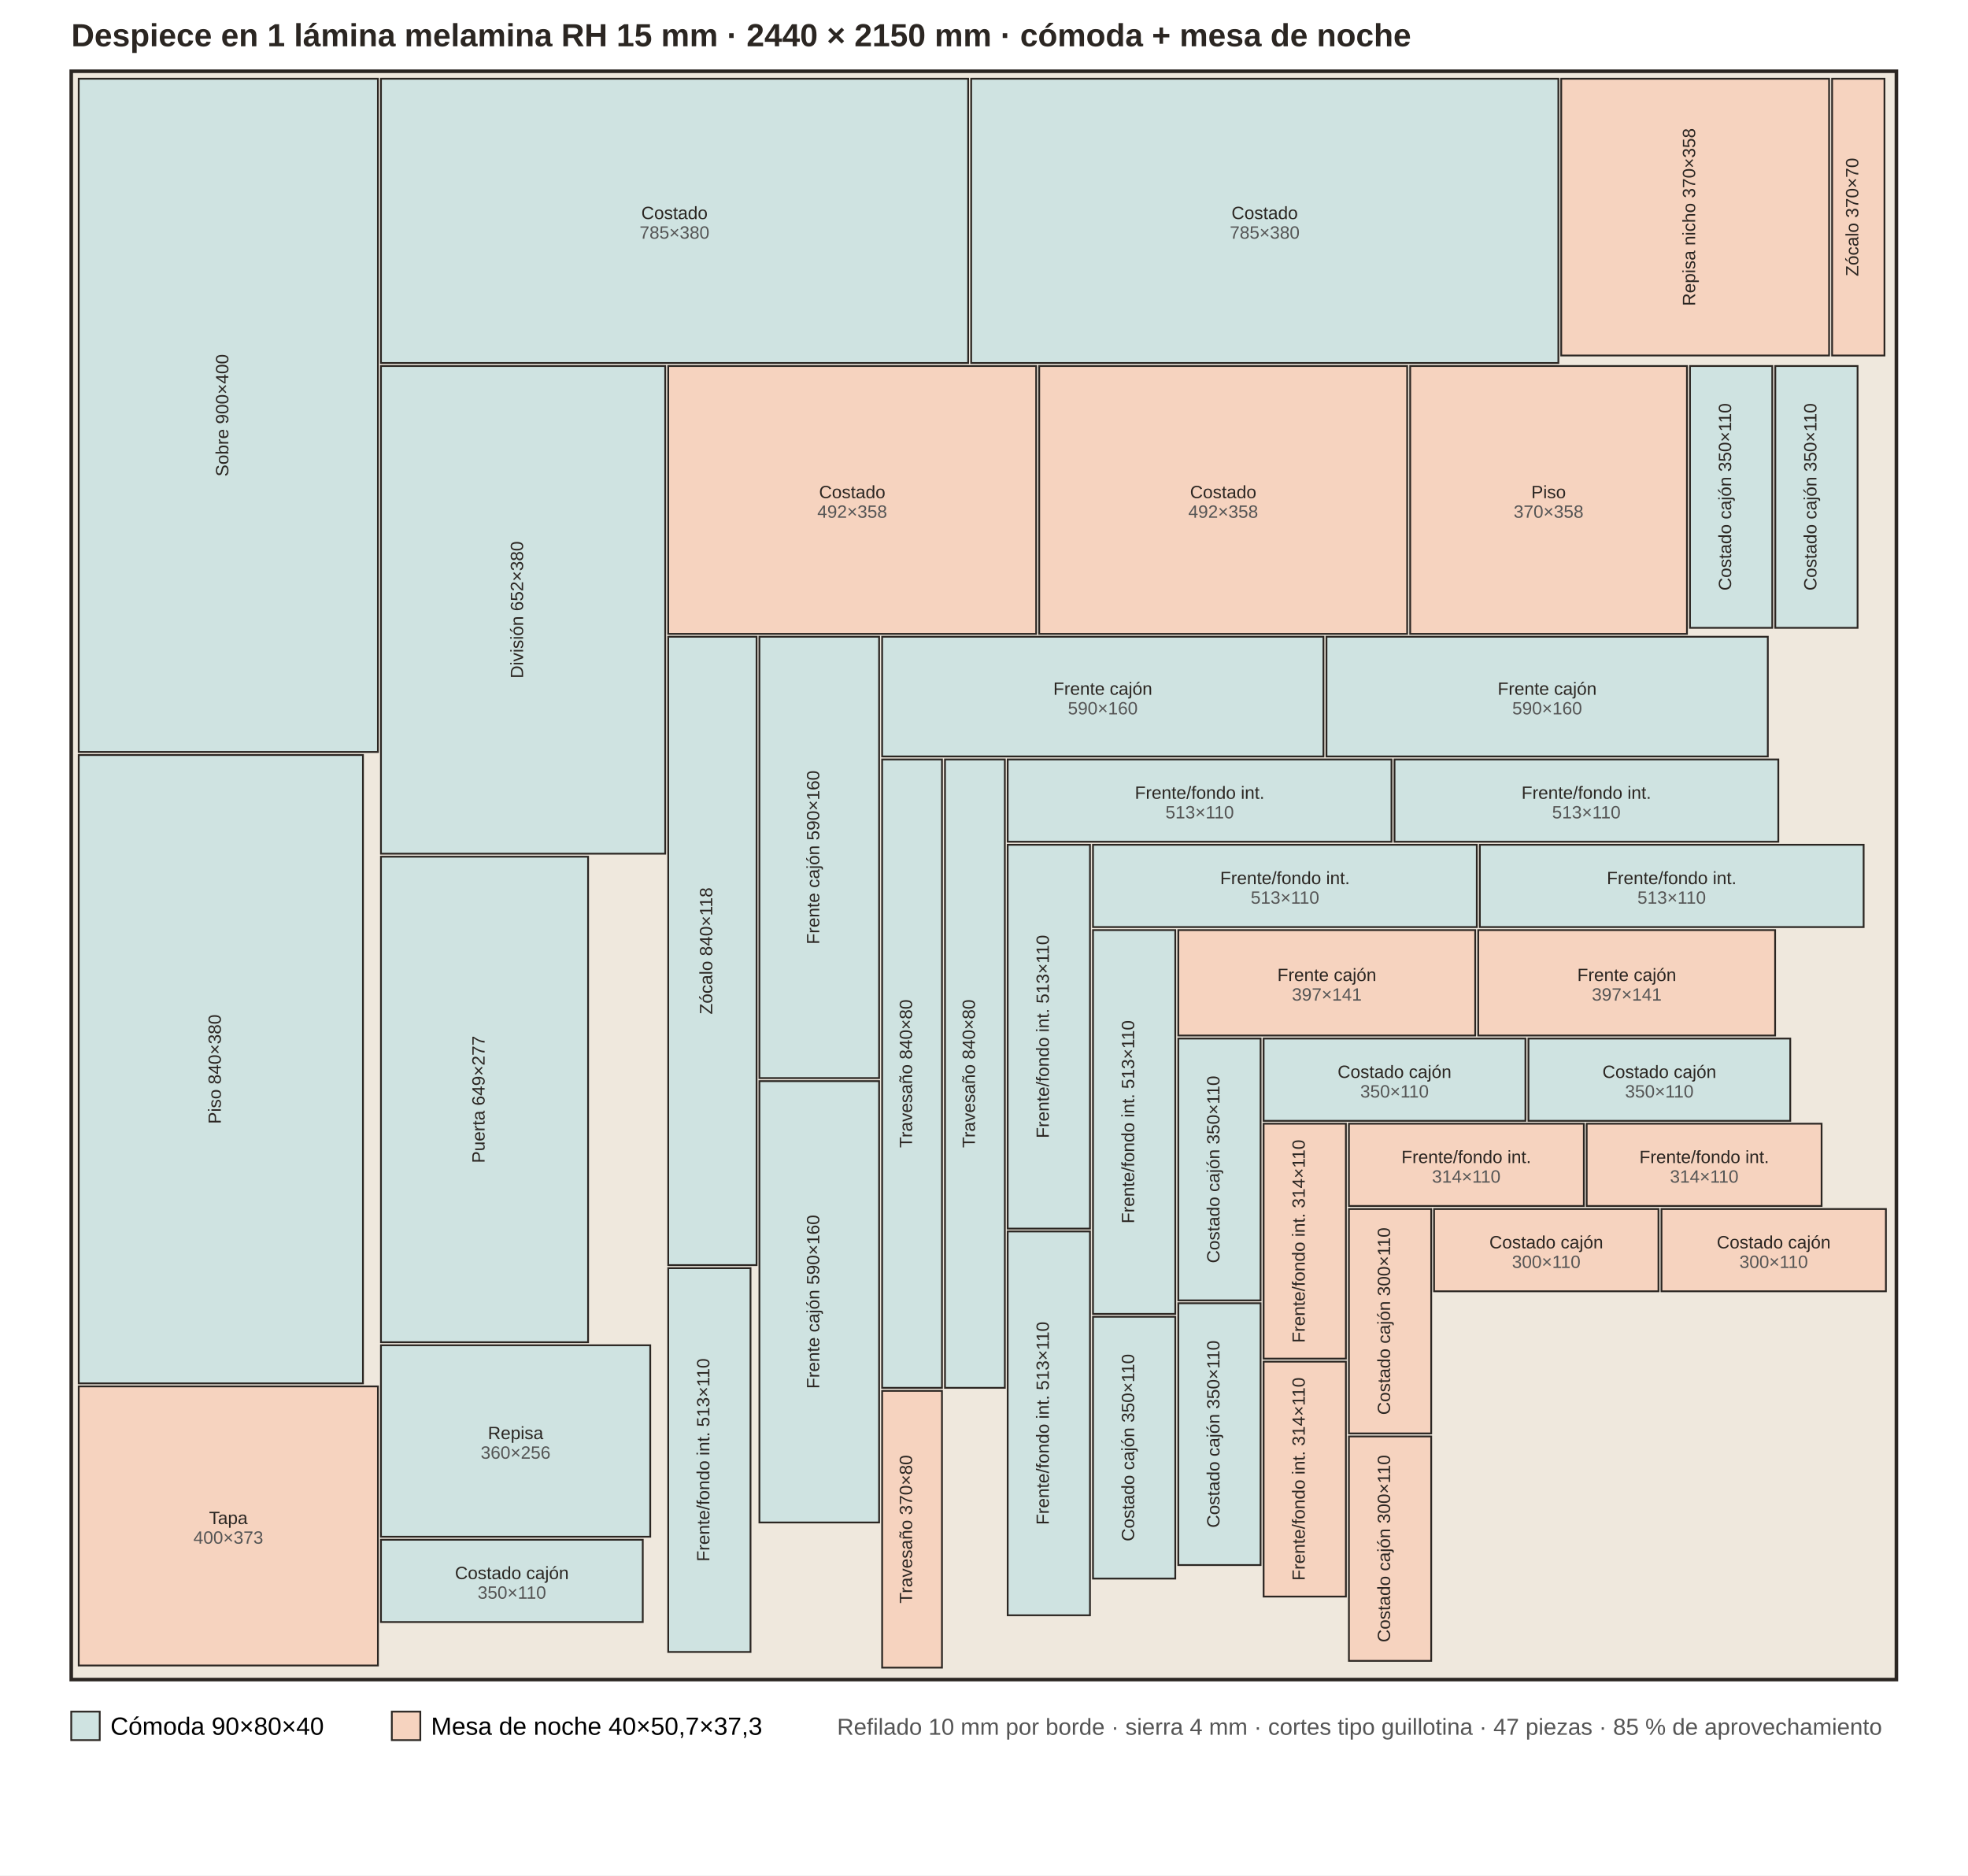
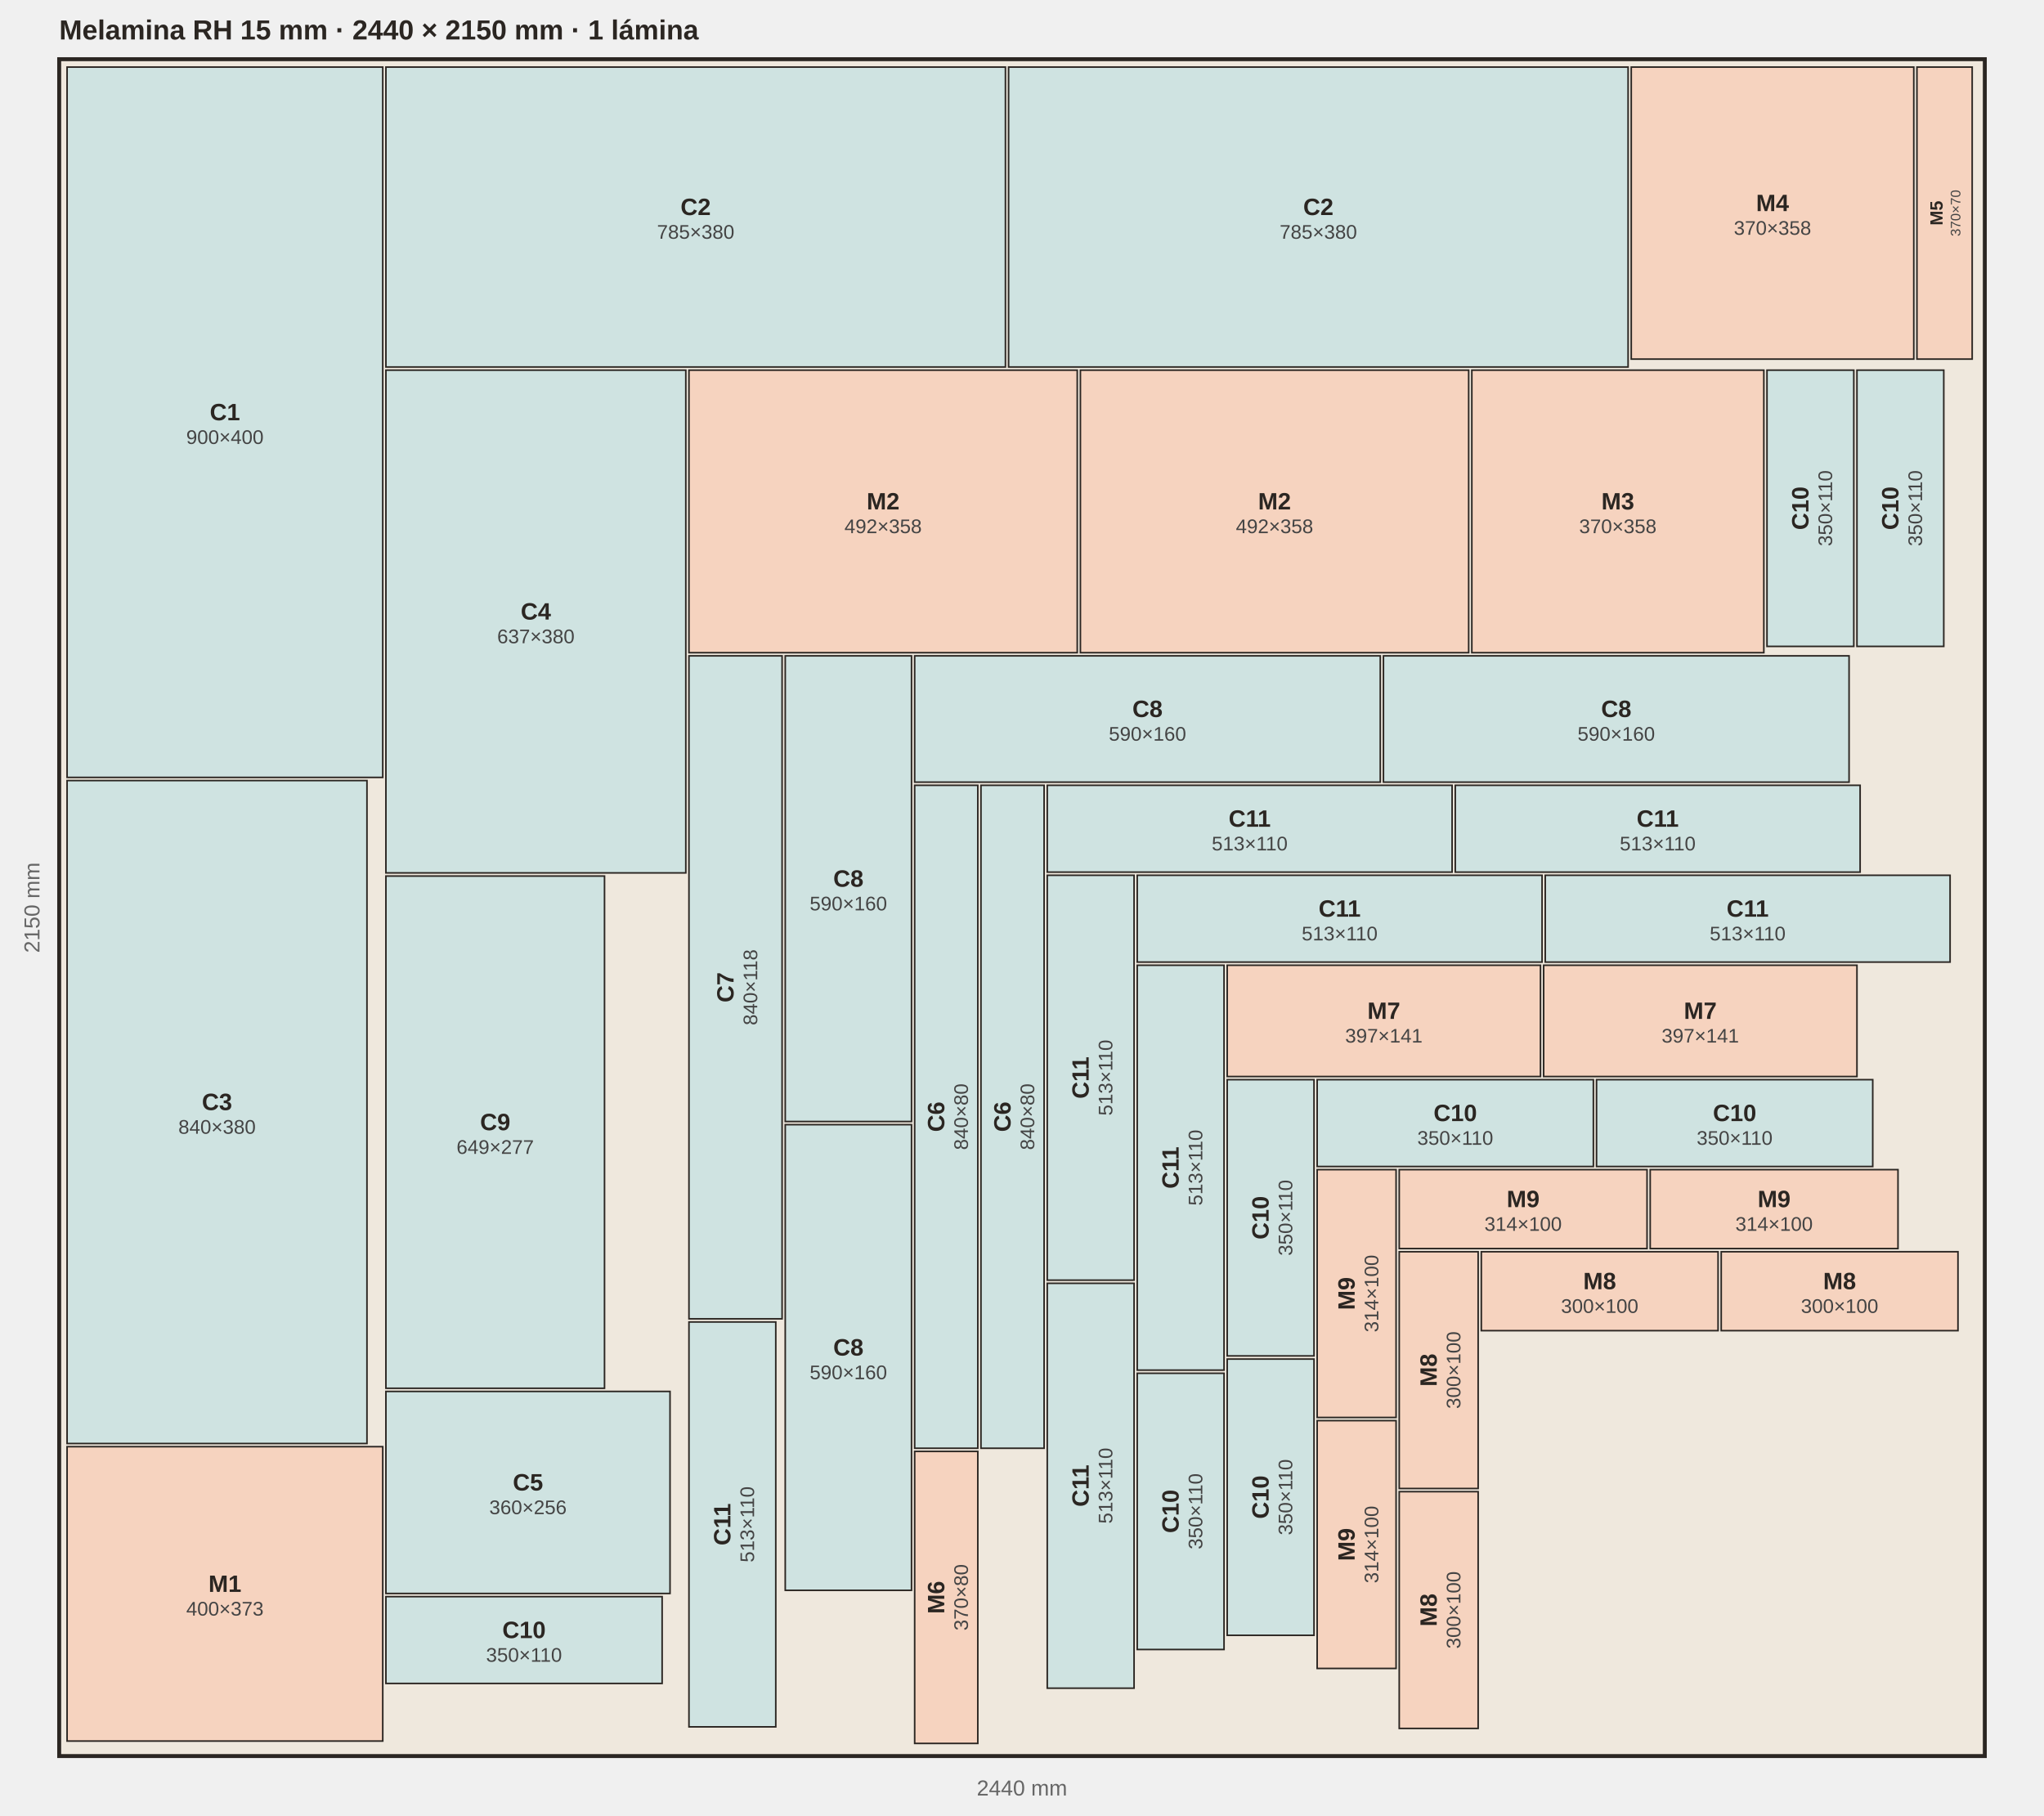
- <svg xmlns="http://www.w3.org/2000/svg" viewBox="0 0 1105 1053" width="1105" height="1053" font-family="Liberation Sans, Arial, sans-serif">
-   <rect width="100%" height="100%" fill="#fff" />
-   <text x="40" y="26" font-size="18" font-weight="700" fill="#2b2622">Despiece en 1 lámina melamina RH 15 mm · 2440 × 2150 mm · cómoda + mesa de noche</text>
-   <rect x="40" y="40" width="1024.8" height="903.0" fill="#efe8dd" stroke="#2b2622" stroke-width="2" />
-   <rect x="44.2" y="44.2" width="168.0" height="378.0" fill="#cfe3e1" stroke="#2b2622" stroke-width="1" />
-   <text x="128.2" y="233.2" font-size="10" text-anchor="middle" fill="#2b2622" transform="rotate(-90 128.2 233.2)">Sobre 900×400</text>
-   <rect x="44.2" y="423.9" width="159.6" height="352.8" fill="#cfe3e1" stroke="#2b2622" stroke-width="1" />
-   <text x="124.0" y="600.3" font-size="10" text-anchor="middle" fill="#2b2622" transform="rotate(-90 124.0 600.3)">Piso 840×380</text>
-   <rect x="213.9" y="44.2" width="329.7" height="159.6" fill="#cfe3e1" stroke="#2b2622" stroke-width="1" />
-   <text x="378.7" y="123.0" font-size="10" text-anchor="middle" fill="#2b2622">Costado</text>
-   <text x="378.7" y="134.0" font-size="10" text-anchor="middle" fill="#555">785×380</text>
-   <rect x="545.3" y="44.2" width="329.7" height="159.6" fill="#cfe3e1" stroke="#2b2622" stroke-width="1" />
-   <text x="710.1" y="123.0" font-size="10" text-anchor="middle" fill="#2b2622">Costado</text>
-   <text x="710.1" y="134.0" font-size="10" text-anchor="middle" fill="#555">785×380</text>
-   <rect x="213.9" y="205.5" width="159.6" height="273.8" fill="#cfe3e1" stroke="#2b2622" stroke-width="1" />
-   <text x="293.7" y="342.4" font-size="10" text-anchor="middle" fill="#2b2622" transform="rotate(-90 293.7 342.4)">División 652×380</text>
-   <rect x="213.9" y="481.0" width="116.3" height="272.6" fill="#cfe3e1" stroke="#2b2622" stroke-width="1" />
-   <text x="272.1" y="617.3" font-size="10" text-anchor="middle" fill="#2b2622" transform="rotate(-90 272.1 617.3)">Puerta 649×277</text>
-   <rect x="375.2" y="205.5" width="206.6" height="150.4" fill="#f6d3bf" stroke="#2b2622" stroke-width="1" />
-   <text x="478.5" y="279.7" font-size="10" text-anchor="middle" fill="#2b2622">Costado</text>
-   <text x="478.5" y="290.7" font-size="10" text-anchor="middle" fill="#555">492×358</text>
-   <rect x="583.5" y="205.5" width="206.6" height="150.4" fill="#f6d3bf" stroke="#2b2622" stroke-width="1" />
-   <text x="686.8" y="279.7" font-size="10" text-anchor="middle" fill="#2b2622">Costado</text>
-   <text x="686.8" y="290.7" font-size="10" text-anchor="middle" fill="#555">492×358</text>
-   <rect x="44.2" y="778.4" width="168.0" height="156.7" fill="#f6d3bf" stroke="#2b2622" stroke-width="1" />
-   <text x="128.2" y="855.7" font-size="10" text-anchor="middle" fill="#2b2622">Tapa</text>
-   <text x="128.2" y="866.7" font-size="10" text-anchor="middle" fill="#555">400×373</text>
-   <rect x="791.8" y="205.5" width="155.4" height="150.4" fill="#f6d3bf" stroke="#2b2622" stroke-width="1" />
-   <text x="869.5" y="279.7" font-size="10" text-anchor="middle" fill="#2b2622">Piso</text>
-   <text x="869.5" y="290.7" font-size="10" text-anchor="middle" fill="#555">370×358</text>
-   <rect x="876.6" y="44.2" width="150.4" height="155.4" fill="#f6d3bf" stroke="#2b2622" stroke-width="1" />
-   <text x="951.8" y="121.9" font-size="10" text-anchor="middle" fill="#2b2622" transform="rotate(-90 951.8 121.9)">Repisa nicho 370×358</text>
-   <rect x="375.2" y="357.5" width="49.6" height="352.8" fill="#cfe3e1" stroke="#2b2622" stroke-width="1" />
-   <text x="399.9" y="533.9" font-size="10" text-anchor="middle" fill="#2b2622" transform="rotate(-90 399.9 533.9)">Zócalo 840×118</text>
-   <rect x="426.4" y="357.5" width="67.2" height="247.8" fill="#cfe3e1" stroke="#2b2622" stroke-width="1" />
-   <text x="460.0" y="481.4" font-size="10" text-anchor="middle" fill="#2b2622" transform="rotate(-90 460.0 481.4)">Frente cajón 590×160</text>
-   <rect x="426.4" y="607.0" width="67.2" height="247.8" fill="#cfe3e1" stroke="#2b2622" stroke-width="1" />
-   <text x="460.0" y="730.9" font-size="10" text-anchor="middle" fill="#2b2622" transform="rotate(-90 460.0 730.9)">Frente cajón 590×160</text>
-   <rect x="495.3" y="357.5" width="247.8" height="67.2" fill="#cfe3e1" stroke="#2b2622" stroke-width="1" />
-   <text x="619.2" y="390.1" font-size="10" text-anchor="middle" fill="#2b2622">Frente cajón</text>
-   <text x="619.2" y="401.1" font-size="10" text-anchor="middle" fill="#555">590×160</text>
-   <rect x="744.8" y="357.5" width="247.8" height="67.2" fill="#cfe3e1" stroke="#2b2622" stroke-width="1" />
-   <text x="868.7" y="390.1" font-size="10" text-anchor="middle" fill="#2b2622">Frente cajón</text>
-   <text x="868.7" y="401.1" font-size="10" text-anchor="middle" fill="#555">590×160</text>
-   <rect x="213.9" y="755.3" width="151.2" height="107.5" fill="#cfe3e1" stroke="#2b2622" stroke-width="1" />
-   <text x="289.5" y="808.0" font-size="10" text-anchor="middle" fill="#2b2622">Repisa</text>
-   <text x="289.5" y="819.0" font-size="10" text-anchor="middle" fill="#555">360×256</text>
-   <rect x="495.3" y="426.4" width="33.6" height="352.8" fill="#cfe3e1" stroke="#2b2622" stroke-width="1" />
-   <text x="512.1" y="602.8" font-size="10" text-anchor="middle" fill="#2b2622" transform="rotate(-90 512.1 602.8)">Travesaño 840×80</text>
-   <rect x="530.6" y="426.4" width="33.6" height="352.8" fill="#cfe3e1" stroke="#2b2622" stroke-width="1" />
-   <text x="547.4" y="602.8" font-size="10" text-anchor="middle" fill="#2b2622" transform="rotate(-90 547.4 602.8)">Travesaño 840×80</text>
-   <rect x="375.2" y="712.0" width="46.2" height="215.5" fill="#cfe3e1" stroke="#2b2622" stroke-width="1" />
-   <text x="398.3" y="819.7" font-size="10" text-anchor="middle" fill="#2b2622" transform="rotate(-90 398.3 819.7)">Frente/fondo int. 513×110</text>
-   <rect x="565.8" y="426.4" width="215.5" height="46.2" fill="#cfe3e1" stroke="#2b2622" stroke-width="1" />
-   <text x="673.6" y="448.5" font-size="10" text-anchor="middle" fill="#2b2622">Frente/fondo int.</text>
-   <text x="673.6" y="459.5" font-size="10" text-anchor="middle" fill="#555">513×110</text>
-   <rect x="783.0" y="426.4" width="215.5" height="46.2" fill="#cfe3e1" stroke="#2b2622" stroke-width="1" />
-   <text x="890.7" y="448.5" font-size="10" text-anchor="middle" fill="#2b2622">Frente/fondo int.</text>
-   <text x="890.7" y="459.5" font-size="10" text-anchor="middle" fill="#555">513×110</text>
-   <rect x="565.8" y="474.3" width="46.2" height="215.5" fill="#cfe3e1" stroke="#2b2622" stroke-width="1" />
-   <text x="588.9" y="582.0" font-size="10" text-anchor="middle" fill="#2b2622" transform="rotate(-90 588.9 582.0)">Frente/fondo int. 513×110</text>
-   <rect x="565.8" y="691.4" width="46.2" height="215.5" fill="#cfe3e1" stroke="#2b2622" stroke-width="1" />
-   <text x="588.9" y="799.1" font-size="10" text-anchor="middle" fill="#2b2622" transform="rotate(-90 588.9 799.1)">Frente/fondo int. 513×110</text>
-   <rect x="613.7" y="474.3" width="215.5" height="46.2" fill="#cfe3e1" stroke="#2b2622" stroke-width="1" />
-   <text x="721.5" y="496.4" font-size="10" text-anchor="middle" fill="#2b2622">Frente/fondo int.</text>
-   <text x="721.5" y="507.4" font-size="10" text-anchor="middle" fill="#555">513×110</text>
-   <rect x="830.9" y="474.3" width="215.5" height="46.2" fill="#cfe3e1" stroke="#2b2622" stroke-width="1" />
-   <text x="938.6" y="496.4" font-size="10" text-anchor="middle" fill="#2b2622">Frente/fondo int.</text>
-   <text x="938.6" y="507.4" font-size="10" text-anchor="middle" fill="#555">513×110</text>
-   <rect x="613.7" y="522.2" width="46.2" height="215.5" fill="#cfe3e1" stroke="#2b2622" stroke-width="1" />
-   <text x="636.8" y="629.9" font-size="10" text-anchor="middle" fill="#2b2622" transform="rotate(-90 636.8 629.9)">Frente/fondo int. 513×110</text>
-   <rect x="661.6" y="522.2" width="166.7" height="59.2" fill="#f6d3bf" stroke="#2b2622" stroke-width="1" />
-   <text x="745.0" y="550.8" font-size="10" text-anchor="middle" fill="#2b2622">Frente cajón</text>
-   <text x="745.0" y="561.8" font-size="10" text-anchor="middle" fill="#555">397×141</text>
-   <rect x="830.0" y="522.2" width="166.7" height="59.2" fill="#f6d3bf" stroke="#2b2622" stroke-width="1" />
-   <text x="913.4" y="550.8" font-size="10" text-anchor="middle" fill="#2b2622">Frente cajón</text>
-   <text x="913.4" y="561.8" font-size="10" text-anchor="middle" fill="#555">397×141</text>
-   <rect x="613.7" y="739.3" width="46.2" height="147.0" fill="#cfe3e1" stroke="#2b2622" stroke-width="1" />
-   <text x="636.8" y="812.8" font-size="10" text-anchor="middle" fill="#2b2622" transform="rotate(-90 636.8 812.8)">Costado cajón 350×110</text>
-   <rect x="948.9" y="205.5" width="46.2" height="147.0" fill="#cfe3e1" stroke="#2b2622" stroke-width="1" />
-   <text x="972.0" y="279.0" font-size="10" text-anchor="middle" fill="#2b2622" transform="rotate(-90 972.0 279.0)">Costado cajón 350×110</text>
-   <rect x="996.8" y="205.5" width="46.2" height="147.0" fill="#cfe3e1" stroke="#2b2622" stroke-width="1" />
-   <text x="1019.9" y="279.0" font-size="10" text-anchor="middle" fill="#2b2622" transform="rotate(-90 1019.9 279.0)">Costado cajón 350×110</text>
-   <rect x="213.9" y="864.5" width="147.0" height="46.2" fill="#cfe3e1" stroke="#2b2622" stroke-width="1" />
-   <text x="287.4" y="886.6" font-size="10" text-anchor="middle" fill="#2b2622">Costado cajón</text>
-   <text x="287.4" y="897.6" font-size="10" text-anchor="middle" fill="#555">350×110</text>
-   <rect x="661.6" y="583.1" width="46.2" height="147.0" fill="#cfe3e1" stroke="#2b2622" stroke-width="1" />
-   <text x="684.7" y="656.6" font-size="10" text-anchor="middle" fill="#2b2622" transform="rotate(-90 684.7 656.6)">Costado cajón 350×110</text>
-   <rect x="661.6" y="731.7" width="46.2" height="147.0" fill="#cfe3e1" stroke="#2b2622" stroke-width="1" />
-   <text x="684.7" y="805.2" font-size="10" text-anchor="middle" fill="#2b2622" transform="rotate(-90 684.7 805.2)">Costado cajón 350×110</text>
-   <rect x="709.5" y="583.1" width="147.0" height="46.2" fill="#cfe3e1" stroke="#2b2622" stroke-width="1" />
-   <text x="783.0" y="605.2" font-size="10" text-anchor="middle" fill="#2b2622">Costado cajón</text>
-   <text x="783.0" y="616.2" font-size="10" text-anchor="middle" fill="#555">350×110</text>
-   <rect x="858.2" y="583.1" width="147.0" height="46.2" fill="#cfe3e1" stroke="#2b2622" stroke-width="1" />
-   <text x="931.7" y="605.2" font-size="10" text-anchor="middle" fill="#2b2622">Costado cajón</text>
-   <text x="931.7" y="616.2" font-size="10" text-anchor="middle" fill="#555">350×110</text>
-   <rect x="709.5" y="630.9" width="46.2" height="131.9" fill="#f6d3bf" stroke="#2b2622" stroke-width="1" />
-   <text x="732.6" y="696.9" font-size="10" text-anchor="middle" fill="#2b2622" transform="rotate(-90 732.6 696.9)">Frente/fondo int. 314×110</text>
-   <rect x="709.5" y="764.5" width="46.2" height="131.9" fill="#f6d3bf" stroke="#2b2622" stroke-width="1" />
-   <text x="732.6" y="830.4" font-size="10" text-anchor="middle" fill="#2b2622" transform="rotate(-90 732.6 830.4)">Frente/fondo int. 314×110</text>
-   <rect x="757.4" y="630.9" width="131.9" height="46.2" fill="#f6d3bf" stroke="#2b2622" stroke-width="1" />
-   <text x="823.3" y="653.0" font-size="10" text-anchor="middle" fill="#2b2622">Frente/fondo int.</text>
-   <text x="823.3" y="664.0" font-size="10" text-anchor="middle" fill="#555">314×110</text>
-   <rect x="890.9" y="630.9" width="131.9" height="46.2" fill="#f6d3bf" stroke="#2b2622" stroke-width="1" />
-   <text x="956.9" y="653.0" font-size="10" text-anchor="middle" fill="#2b2622">Frente/fondo int.</text>
-   <text x="956.9" y="664.0" font-size="10" text-anchor="middle" fill="#555">314×110</text>
-   <rect x="757.4" y="678.8" width="46.2" height="126.0" fill="#f6d3bf" stroke="#2b2622" stroke-width="1" />
-   <text x="780.5" y="741.8" font-size="10" text-anchor="middle" fill="#2b2622" transform="rotate(-90 780.5 741.8)">Costado cajón 300×110</text>
-   <rect x="757.4" y="806.5" width="46.2" height="126.0" fill="#f6d3bf" stroke="#2b2622" stroke-width="1" />
-   <text x="780.5" y="869.5" font-size="10" text-anchor="middle" fill="#2b2622" transform="rotate(-90 780.5 869.5)">Costado cajón 300×110</text>
-   <rect x="805.2" y="678.8" width="126.0" height="46.2" fill="#f6d3bf" stroke="#2b2622" stroke-width="1" />
-   <text x="868.2" y="700.9" font-size="10" text-anchor="middle" fill="#2b2622">Costado cajón</text>
-   <text x="868.2" y="711.9" font-size="10" text-anchor="middle" fill="#555">300×110</text>
-   <rect x="932.9" y="678.8" width="126.0" height="46.2" fill="#f6d3bf" stroke="#2b2622" stroke-width="1" />
-   <text x="995.9" y="700.9" font-size="10" text-anchor="middle" fill="#2b2622">Costado cajón</text>
-   <text x="995.9" y="711.9" font-size="10" text-anchor="middle" fill="#555">300×110</text>
-   <rect x="495.3" y="780.9" width="33.6" height="155.4" fill="#f6d3bf" stroke="#2b2622" stroke-width="1" />
-   <text x="512.1" y="858.6" font-size="10" text-anchor="middle" fill="#2b2622" transform="rotate(-90 512.1 858.6)">Travesaño 370×80</text>
-   <rect x="1028.7" y="44.2" width="29.4" height="155.4" fill="#f6d3bf" stroke="#2b2622" stroke-width="1" />
-   <text x="1043.4" y="121.9" font-size="10" text-anchor="middle" fill="#2b2622" transform="rotate(-90 1043.4 121.9)">Zócalo 370×70</text>
-   <rect x="40" y="961.0" width="16" height="16" fill="#cfe3e1" stroke="#2b2622" />
-   <text x="62" y="974.0" font-size="14">Cómoda 90×80×40</text>
-   <rect x="220" y="961.0" width="16" height="16" fill="#f6d3bf" stroke="#2b2622" />
-   <text x="242" y="974.0" font-size="14">Mesa de noche 40×50,7×37,3</text>
-   <text x="470" y="974.0" font-size="13" fill="#555">Refilado 10 mm por borde · sierra 4 mm · cortes tipo guillotina · 47 piezas · 85 % de aprovechamiento</text>
+ <svg xmlns="http://www.w3.org/2000/svg" viewBox="0 0 1036 920" font-family="Liberation Sans, Arial, sans-serif">
+   <rect x="30" y="30" width="976.0" height="860.0" fill="#efe8dd" stroke="#2b2622" stroke-width="2" />
+   <text x="30" y="20" font-size="14" font-weight="700" fill="#2b2622">Melamina RH 15 mm · 2440 × 2150 mm · 1 lámina</text>
+   <text x="518.0" y="910.0" font-size="11" text-anchor="middle" fill="#666">2440 mm</text>
+   <text x="20" y="460.0" font-size="11" text-anchor="middle" fill="#666" transform="rotate(-90 20 460.0)">2150 mm</text>
+   <rect x="34.0" y="34.0" width="160.0" height="360.0" fill="#cfe3e1" stroke="#2b2622" stroke-width="0.8" />
+   <text x="114.0" y="213.0" font-size="12" font-weight="700" text-anchor="middle" fill="#2b2622">C1</text>
+   <text x="114.0" y="225.0" font-size="10" text-anchor="middle" fill="#444">900×400</text>
+   <rect x="34.0" y="395.6" width="152.0" height="336.0" fill="#cfe3e1" stroke="#2b2622" stroke-width="0.8" />
+   <text x="110.0" y="562.6" font-size="12" font-weight="700" text-anchor="middle" fill="#2b2622">C3</text>
+   <text x="110.0" y="574.6" font-size="10" text-anchor="middle" fill="#444">840×380</text>
+   <rect x="195.6" y="34.0" width="314.0" height="152.0" fill="#cfe3e1" stroke="#2b2622" stroke-width="0.8" />
+   <text x="352.6" y="109.0" font-size="12" font-weight="700" text-anchor="middle" fill="#2b2622">C2</text>
+   <text x="352.6" y="121.0" font-size="10" text-anchor="middle" fill="#444">785×380</text>
+   <rect x="511.2" y="34.0" width="314.0" height="152.0" fill="#cfe3e1" stroke="#2b2622" stroke-width="0.8" />
+   <text x="668.2" y="109.0" font-size="12" font-weight="700" text-anchor="middle" fill="#2b2622">C2</text>
+   <text x="668.2" y="121.0" font-size="10" text-anchor="middle" fill="#444">785×380</text>
+   <rect x="195.6" y="187.6" width="152.0" height="254.8" fill="#cfe3e1" stroke="#2b2622" stroke-width="0.8" />
+   <text x="271.6" y="314.0" font-size="12" font-weight="700" text-anchor="middle" fill="#2b2622">C4</text>
+   <text x="271.6" y="326.0" font-size="10" text-anchor="middle" fill="#444">637×380</text>
+   <rect x="195.6" y="444.0" width="110.8" height="259.6" fill="#cfe3e1" stroke="#2b2622" stroke-width="0.8" />
+   <text x="251.0" y="572.8" font-size="12" font-weight="700" text-anchor="middle" fill="#2b2622">C9</text>
+   <text x="251.0" y="584.8" font-size="10" text-anchor="middle" fill="#444">649×277</text>
+   <rect x="349.2" y="187.6" width="196.8" height="143.2" fill="#f6d3bf" stroke="#2b2622" stroke-width="0.8" />
+   <text x="447.6" y="258.2" font-size="12" font-weight="700" text-anchor="middle" fill="#2b2622">M2</text>
+   <text x="447.6" y="270.2" font-size="10" text-anchor="middle" fill="#444">492×358</text>
+   <rect x="547.6" y="187.6" width="196.8" height="143.2" fill="#f6d3bf" stroke="#2b2622" stroke-width="0.8" />
+   <text x="646.0" y="258.2" font-size="12" font-weight="700" text-anchor="middle" fill="#2b2622">M2</text>
+   <text x="646.0" y="270.2" font-size="10" text-anchor="middle" fill="#444">492×358</text>
+   <rect x="34.0" y="733.2" width="160.0" height="149.2" fill="#f6d3bf" stroke="#2b2622" stroke-width="0.8" />
+   <text x="114.0" y="806.8" font-size="12" font-weight="700" text-anchor="middle" fill="#2b2622">M1</text>
+   <text x="114.0" y="818.8" font-size="10" text-anchor="middle" fill="#444">400×373</text>
+   <rect x="746.0" y="187.6" width="148.0" height="143.2" fill="#f6d3bf" stroke="#2b2622" stroke-width="0.8" />
+   <text x="820.0" y="258.2" font-size="12" font-weight="700" text-anchor="middle" fill="#2b2622">M3</text>
+   <text x="820.0" y="270.2" font-size="10" text-anchor="middle" fill="#444">370×358</text>
+   <rect x="826.8" y="34.0" width="143.2" height="148.0" fill="#f6d3bf" stroke="#2b2622" stroke-width="0.8" />
+   <text x="898.4" y="107.0" font-size="12" font-weight="700" text-anchor="middle" fill="#2b2622">M4</text>
+   <text x="898.4" y="119.0" font-size="10" text-anchor="middle" fill="#444">370×358</text>
+   <rect x="349.2" y="332.4" width="47.2" height="336.0" fill="#cfe3e1" stroke="#2b2622" stroke-width="0.8" />
+   <text x="372.8" y="499.4" font-size="12" font-weight="700" text-anchor="middle" fill="#2b2622" transform="rotate(-90 372.8 500.4)">C7</text>
+   <text x="372.8" y="511.4" font-size="10" text-anchor="middle" fill="#444" transform="rotate(-90 372.8 500.4)">840×118</text>
+   <rect x="398.0" y="332.4" width="64.0" height="236.0" fill="#cfe3e1" stroke="#2b2622" stroke-width="0.8" />
+   <text x="430.0" y="449.4" font-size="12" font-weight="700" text-anchor="middle" fill="#2b2622">C8</text>
+   <text x="430.0" y="461.4" font-size="10" text-anchor="middle" fill="#444">590×160</text>
+   <rect x="398.0" y="570.0" width="64.0" height="236.0" fill="#cfe3e1" stroke="#2b2622" stroke-width="0.8" />
+   <text x="430.0" y="687.0" font-size="12" font-weight="700" text-anchor="middle" fill="#2b2622">C8</text>
+   <text x="430.0" y="699.0" font-size="10" text-anchor="middle" fill="#444">590×160</text>
+   <rect x="463.6" y="332.4" width="236.0" height="64.0" fill="#cfe3e1" stroke="#2b2622" stroke-width="0.8" />
+   <text x="581.6" y="363.4" font-size="12" font-weight="700" text-anchor="middle" fill="#2b2622">C8</text>
+   <text x="581.6" y="375.4" font-size="10" text-anchor="middle" fill="#444">590×160</text>
+   <rect x="701.2" y="332.4" width="236.0" height="64.0" fill="#cfe3e1" stroke="#2b2622" stroke-width="0.8" />
+   <text x="819.2" y="363.4" font-size="12" font-weight="700" text-anchor="middle" fill="#2b2622">C8</text>
+   <text x="819.2" y="375.4" font-size="10" text-anchor="middle" fill="#444">590×160</text>
+   <rect x="195.6" y="705.2" width="144.0" height="102.4" fill="#cfe3e1" stroke="#2b2622" stroke-width="0.8" />
+   <text x="267.6" y="755.4" font-size="12" font-weight="700" text-anchor="middle" fill="#2b2622">C5</text>
+   <text x="267.6" y="767.4" font-size="10" text-anchor="middle" fill="#444">360×256</text>
+   <rect x="463.6" y="398.0" width="32.0" height="336.0" fill="#cfe3e1" stroke="#2b2622" stroke-width="0.8" />
+   <text x="479.6" y="565.0" font-size="12" font-weight="700" text-anchor="middle" fill="#2b2622" transform="rotate(-90 479.6 566.0)">C6</text>
+   <text x="479.6" y="577.0" font-size="10" text-anchor="middle" fill="#444" transform="rotate(-90 479.6 566.0)">840×80</text>
+   <rect x="497.2" y="398.0" width="32.0" height="336.0" fill="#cfe3e1" stroke="#2b2622" stroke-width="0.8" />
+   <text x="513.2" y="565.0" font-size="12" font-weight="700" text-anchor="middle" fill="#2b2622" transform="rotate(-90 513.2 566.0)">C6</text>
+   <text x="513.2" y="577.0" font-size="10" text-anchor="middle" fill="#444" transform="rotate(-90 513.2 566.0)">840×80</text>
+   <rect x="349.2" y="670.0" width="44.0" height="205.2" fill="#cfe3e1" stroke="#2b2622" stroke-width="0.8" />
+   <text x="371.2" y="771.6" font-size="12" font-weight="700" text-anchor="middle" fill="#2b2622" transform="rotate(-90 371.2 772.6)">C11</text>
+   <text x="371.2" y="783.6" font-size="10" text-anchor="middle" fill="#444" transform="rotate(-90 371.2 772.6)">513×110</text>
+   <rect x="530.8" y="398.0" width="205.2" height="44.0" fill="#cfe3e1" stroke="#2b2622" stroke-width="0.8" />
+   <text x="633.4" y="419.0" font-size="12" font-weight="700" text-anchor="middle" fill="#2b2622">C11</text>
+   <text x="633.4" y="431.0" font-size="10" text-anchor="middle" fill="#444">513×110</text>
+   <rect x="737.6" y="398.0" width="205.2" height="44.0" fill="#cfe3e1" stroke="#2b2622" stroke-width="0.8" />
+   <text x="840.2" y="419.0" font-size="12" font-weight="700" text-anchor="middle" fill="#2b2622">C11</text>
+   <text x="840.2" y="431.0" font-size="10" text-anchor="middle" fill="#444">513×110</text>
+   <rect x="530.8" y="443.6" width="44.0" height="205.2" fill="#cfe3e1" stroke="#2b2622" stroke-width="0.8" />
+   <text x="552.8" y="545.2" font-size="12" font-weight="700" text-anchor="middle" fill="#2b2622" transform="rotate(-90 552.8 546.2)">C11</text>
+   <text x="552.8" y="557.2" font-size="10" text-anchor="middle" fill="#444" transform="rotate(-90 552.8 546.2)">513×110</text>
+   <rect x="530.8" y="650.4" width="44.0" height="205.2" fill="#cfe3e1" stroke="#2b2622" stroke-width="0.8" />
+   <text x="552.8" y="752.0" font-size="12" font-weight="700" text-anchor="middle" fill="#2b2622" transform="rotate(-90 552.8 753.0)">C11</text>
+   <text x="552.8" y="764.0" font-size="10" text-anchor="middle" fill="#444" transform="rotate(-90 552.8 753.0)">513×110</text>
+   <rect x="576.4" y="443.6" width="205.2" height="44.0" fill="#cfe3e1" stroke="#2b2622" stroke-width="0.8" />
+   <text x="679.0" y="464.6" font-size="12" font-weight="700" text-anchor="middle" fill="#2b2622">C11</text>
+   <text x="679.0" y="476.6" font-size="10" text-anchor="middle" fill="#444">513×110</text>
+   <rect x="783.2" y="443.6" width="205.2" height="44.0" fill="#cfe3e1" stroke="#2b2622" stroke-width="0.8" />
+   <text x="885.8" y="464.6" font-size="12" font-weight="700" text-anchor="middle" fill="#2b2622">C11</text>
+   <text x="885.8" y="476.6" font-size="10" text-anchor="middle" fill="#444">513×110</text>
+   <rect x="576.4" y="489.2" width="44.0" height="205.2" fill="#cfe3e1" stroke="#2b2622" stroke-width="0.8" />
+   <text x="598.4" y="590.8" font-size="12" font-weight="700" text-anchor="middle" fill="#2b2622" transform="rotate(-90 598.4 591.8)">C11</text>
+   <text x="598.4" y="602.8" font-size="10" text-anchor="middle" fill="#444" transform="rotate(-90 598.4 591.8)">513×110</text>
+   <rect x="622.0" y="489.2" width="158.8" height="56.4" fill="#f6d3bf" stroke="#2b2622" stroke-width="0.8" />
+   <text x="701.4" y="516.4" font-size="12" font-weight="700" text-anchor="middle" fill="#2b2622">M7</text>
+   <text x="701.4" y="528.4" font-size="10" text-anchor="middle" fill="#444">397×141</text>
+   <rect x="782.4" y="489.2" width="158.8" height="56.4" fill="#f6d3bf" stroke="#2b2622" stroke-width="0.8" />
+   <text x="861.8" y="516.4" font-size="12" font-weight="700" text-anchor="middle" fill="#2b2622">M7</text>
+   <text x="861.8" y="528.4" font-size="10" text-anchor="middle" fill="#444">397×141</text>
+   <rect x="576.4" y="696.0" width="44.0" height="140.0" fill="#cfe3e1" stroke="#2b2622" stroke-width="0.8" />
+   <text x="598.4" y="765.0" font-size="12" font-weight="700" text-anchor="middle" fill="#2b2622" transform="rotate(-90 598.4 766.0)">C10</text>
+   <text x="598.4" y="777.0" font-size="10" text-anchor="middle" fill="#444" transform="rotate(-90 598.4 766.0)">350×110</text>
+   <rect x="895.6" y="187.6" width="44.0" height="140.0" fill="#cfe3e1" stroke="#2b2622" stroke-width="0.8" />
+   <text x="917.6" y="256.6" font-size="12" font-weight="700" text-anchor="middle" fill="#2b2622" transform="rotate(-90 917.6 257.6)">C10</text>
+   <text x="917.6" y="268.6" font-size="10" text-anchor="middle" fill="#444" transform="rotate(-90 917.6 257.6)">350×110</text>
+   <rect x="941.2" y="187.6" width="44.0" height="140.0" fill="#cfe3e1" stroke="#2b2622" stroke-width="0.8" />
+   <text x="963.2" y="256.6" font-size="12" font-weight="700" text-anchor="middle" fill="#2b2622" transform="rotate(-90 963.2 257.6)">C10</text>
+   <text x="963.2" y="268.6" font-size="10" text-anchor="middle" fill="#444" transform="rotate(-90 963.2 257.6)">350×110</text>
+   <rect x="195.6" y="809.2" width="140.0" height="44.0" fill="#cfe3e1" stroke="#2b2622" stroke-width="0.8" />
+   <text x="265.6" y="830.2" font-size="12" font-weight="700" text-anchor="middle" fill="#2b2622">C10</text>
+   <text x="265.6" y="842.2" font-size="10" text-anchor="middle" fill="#444">350×110</text>
+   <rect x="622.0" y="547.2" width="44.0" height="140.0" fill="#cfe3e1" stroke="#2b2622" stroke-width="0.8" />
+   <text x="644.0" y="616.2" font-size="12" font-weight="700" text-anchor="middle" fill="#2b2622" transform="rotate(-90 644.0 617.2)">C10</text>
+   <text x="644.0" y="628.2" font-size="10" text-anchor="middle" fill="#444" transform="rotate(-90 644.0 617.2)">350×110</text>
+   <rect x="622.0" y="688.8" width="44.0" height="140.0" fill="#cfe3e1" stroke="#2b2622" stroke-width="0.8" />
+   <text x="644.0" y="757.8" font-size="12" font-weight="700" text-anchor="middle" fill="#2b2622" transform="rotate(-90 644.0 758.8)">C10</text>
+   <text x="644.0" y="769.8" font-size="10" text-anchor="middle" fill="#444" transform="rotate(-90 644.0 758.8)">350×110</text>
+   <rect x="667.6" y="547.2" width="140.0" height="44.0" fill="#cfe3e1" stroke="#2b2622" stroke-width="0.8" />
+   <text x="737.6" y="568.2" font-size="12" font-weight="700" text-anchor="middle" fill="#2b2622">C10</text>
+   <text x="737.6" y="580.2" font-size="10" text-anchor="middle" fill="#444">350×110</text>
+   <rect x="809.2" y="547.2" width="140.0" height="44.0" fill="#cfe3e1" stroke="#2b2622" stroke-width="0.8" />
+   <text x="879.2" y="568.2" font-size="12" font-weight="700" text-anchor="middle" fill="#2b2622">C10</text>
+   <text x="879.2" y="580.2" font-size="10" text-anchor="middle" fill="#444">350×110</text>
+   <rect x="667.6" y="592.8" width="40.0" height="125.6" fill="#f6d3bf" stroke="#2b2622" stroke-width="0.8" />
+   <text x="687.6" y="654.6" font-size="12" font-weight="700" text-anchor="middle" fill="#2b2622" transform="rotate(-90 687.6 655.6)">M9</text>
+   <text x="687.6" y="666.6" font-size="10" text-anchor="middle" fill="#444" transform="rotate(-90 687.6 655.6)">314×100</text>
+   <rect x="667.6" y="720.0" width="40.0" height="125.6" fill="#f6d3bf" stroke="#2b2622" stroke-width="0.8" />
+   <text x="687.6" y="781.8" font-size="12" font-weight="700" text-anchor="middle" fill="#2b2622" transform="rotate(-90 687.6 782.8)">M9</text>
+   <text x="687.6" y="793.8" font-size="10" text-anchor="middle" fill="#444" transform="rotate(-90 687.6 782.8)">314×100</text>
+   <rect x="709.2" y="592.8" width="125.6" height="40.0" fill="#f6d3bf" stroke="#2b2622" stroke-width="0.8" />
+   <text x="772.0" y="611.8" font-size="12" font-weight="700" text-anchor="middle" fill="#2b2622">M9</text>
+   <text x="772.0" y="623.8" font-size="10" text-anchor="middle" fill="#444">314×100</text>
+   <rect x="836.4" y="592.8" width="125.6" height="40.0" fill="#f6d3bf" stroke="#2b2622" stroke-width="0.8" />
+   <text x="899.2" y="611.8" font-size="12" font-weight="700" text-anchor="middle" fill="#2b2622">M9</text>
+   <text x="899.2" y="623.8" font-size="10" text-anchor="middle" fill="#444">314×100</text>
+   <rect x="709.2" y="634.4" width="40.0" height="120.0" fill="#f6d3bf" stroke="#2b2622" stroke-width="0.8" />
+   <text x="729.2" y="693.4" font-size="12" font-weight="700" text-anchor="middle" fill="#2b2622" transform="rotate(-90 729.2 694.4)">M8</text>
+   <text x="729.2" y="705.4" font-size="10" text-anchor="middle" fill="#444" transform="rotate(-90 729.2 694.4)">300×100</text>
+   <rect x="709.2" y="756.0" width="40.0" height="120.0" fill="#f6d3bf" stroke="#2b2622" stroke-width="0.8" />
+   <text x="729.2" y="815.0" font-size="12" font-weight="700" text-anchor="middle" fill="#2b2622" transform="rotate(-90 729.2 816.0)">M8</text>
+   <text x="729.2" y="827.0" font-size="10" text-anchor="middle" fill="#444" transform="rotate(-90 729.2 816.0)">300×100</text>
+   <rect x="750.8" y="634.4" width="120.0" height="40.0" fill="#f6d3bf" stroke="#2b2622" stroke-width="0.8" />
+   <text x="810.8" y="653.4" font-size="12" font-weight="700" text-anchor="middle" fill="#2b2622">M8</text>
+   <text x="810.8" y="665.4" font-size="10" text-anchor="middle" fill="#444">300×100</text>
+   <rect x="872.4" y="634.4" width="120.0" height="40.0" fill="#f6d3bf" stroke="#2b2622" stroke-width="0.8" />
+   <text x="932.4" y="653.4" font-size="12" font-weight="700" text-anchor="middle" fill="#2b2622">M8</text>
+   <text x="932.4" y="665.4" font-size="10" text-anchor="middle" fill="#444">300×100</text>
+   <rect x="463.6" y="735.6" width="32.0" height="148.0" fill="#f6d3bf" stroke="#2b2622" stroke-width="0.8" />
+   <text x="479.6" y="808.6" font-size="12" font-weight="700" text-anchor="middle" fill="#2b2622" transform="rotate(-90 479.6 809.6)">M6</text>
+   <text x="479.6" y="820.6" font-size="10" text-anchor="middle" fill="#444" transform="rotate(-90 479.6 809.6)">370×80</text>
+   <rect x="971.6" y="34.0" width="28.0" height="148.0" fill="#f6d3bf" stroke="#2b2622" stroke-width="0.8" />
+   <text x="985.6" y="107.0" font-size="9" font-weight="700" text-anchor="middle" fill="#2b2622" transform="rotate(-90 985.6 108.0)">M5</text>
+   <text x="985.6" y="116.0" font-size="7" text-anchor="middle" fill="#444" transform="rotate(-90 985.6 108.0)">370×70</text>
</svg>
